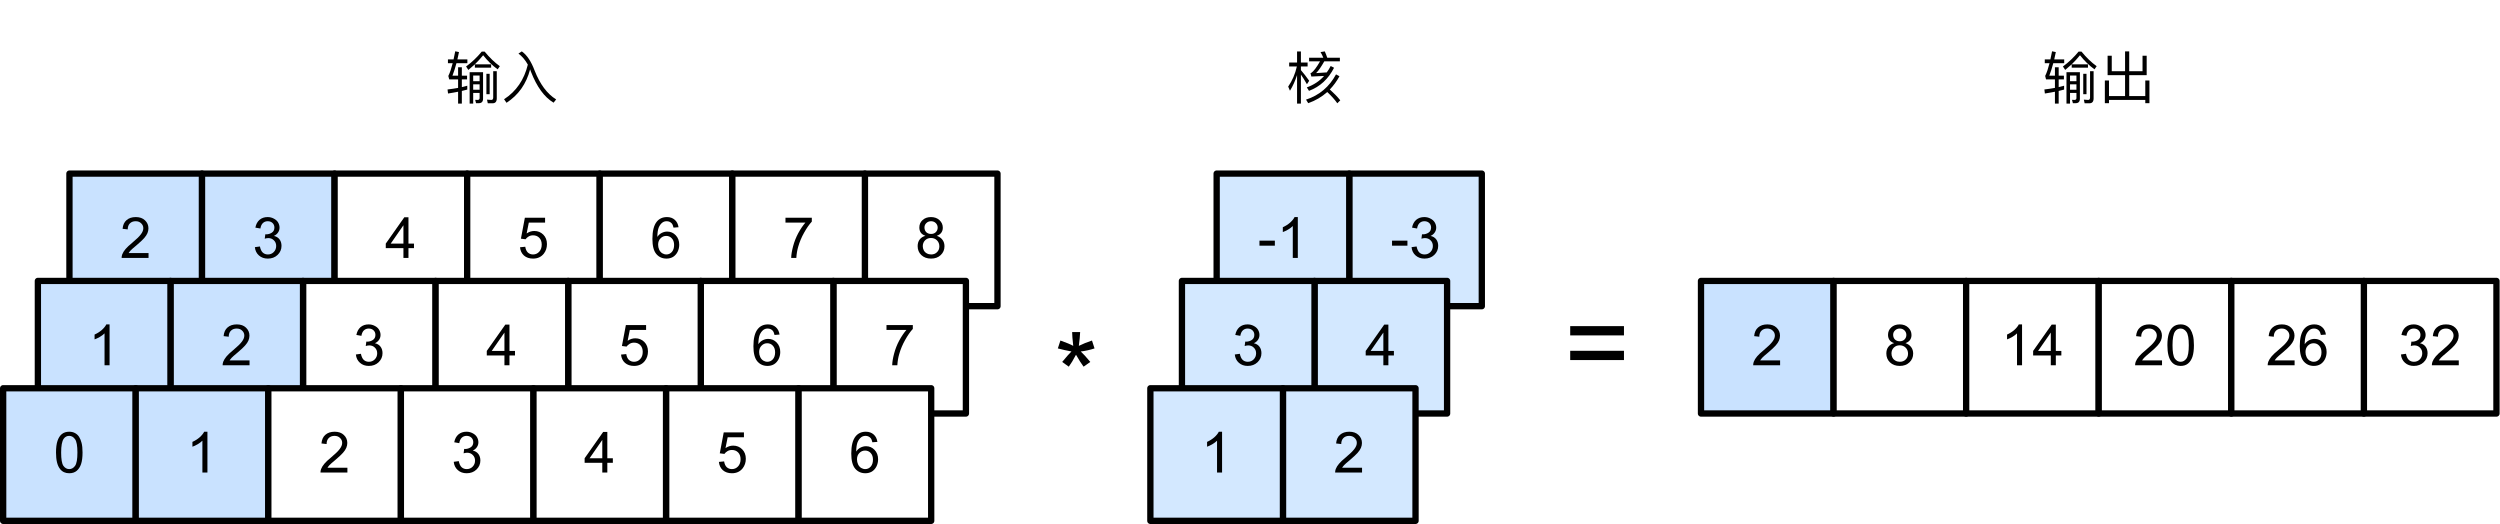
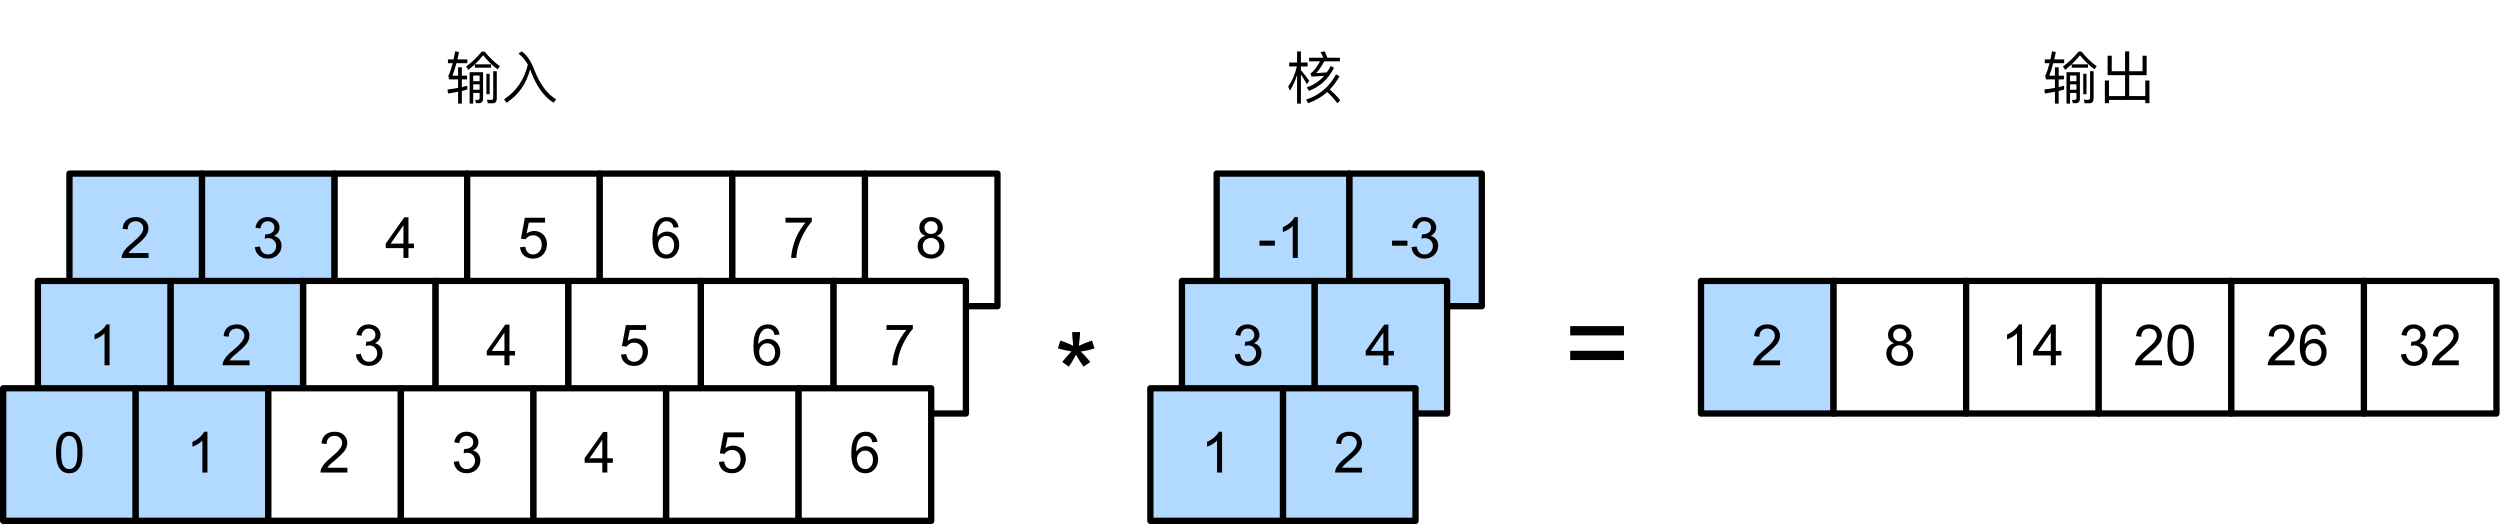
<svg xmlns="http://www.w3.org/2000/svg" xmlns:xlink="http://www.w3.org/1999/xlink" width="396pt" height="83pt" viewBox="0 0 396 83" version="1.1">
  <defs>
    <g>
      <symbol overflow="visible" id="glyph0-0">
        <path style="stroke:none;" d="M 1.125 0 L 1.125 -5.625 L 5.625 -5.625 L 5.625 0 Z M 1.266 -0.141 L 5.484 -0.141 L 5.484 -5.484 L 1.266 -5.484 Z M 1.266 -0.141 " />
      </symbol>
      <symbol overflow="visible" id="glyph0-1">
        <path style="stroke:none;" d="M 0.281 -1.938 L 0.281 -2.734 L 2.719 -2.734 L 2.719 -1.938 Z M 0.281 -1.938 " />
      </symbol>
      <symbol overflow="visible" id="glyph0-2">
        <path style="stroke:none;" d="M 0.375 -1.703 L 1.172 -1.812 C 1.266 -1.363 1.414 -1.039 1.625 -0.844 C 1.844 -0.645 2.113 -0.547 2.438 -0.547 C 2.801 -0.547 3.109 -0.672 3.359 -0.922 C 3.617 -1.18 3.75 -1.504 3.75 -1.891 C 3.75 -2.254 3.629 -2.551 3.391 -2.781 C 3.16 -3.02 2.863 -3.141 2.5 -3.141 C 2.344 -3.141 2.156 -3.109 1.938 -3.047 L 2.031 -3.75 C 2.082 -3.738 2.125 -3.734 2.156 -3.734 C 2.488 -3.734 2.789 -3.82 3.062 -4 C 3.332 -4.176 3.469 -4.445 3.469 -4.812 C 3.469 -5.102 3.367 -5.344 3.172 -5.531 C 2.973 -5.719 2.719 -5.812 2.406 -5.812 C 2.102 -5.812 1.848 -5.711 1.641 -5.516 C 1.441 -5.328 1.312 -5.039 1.25 -4.656 L 0.453 -4.797 C 0.555 -5.328 0.773 -5.738 1.109 -6.031 C 1.453 -6.32 1.879 -6.469 2.391 -6.469 C 2.742 -6.469 3.066 -6.391 3.359 -6.234 C 3.66 -6.086 3.891 -5.883 4.047 -5.625 C 4.203 -5.363 4.281 -5.086 4.281 -4.797 C 4.281 -4.516 4.203 -4.258 4.047 -4.031 C 3.898 -3.801 3.68 -3.617 3.391 -3.484 C 3.773 -3.398 4.07 -3.219 4.281 -2.938 C 4.488 -2.664 4.594 -2.32 4.594 -1.906 C 4.594 -1.344 4.383 -0.863 3.969 -0.469 C 3.562 -0.082 3.047 0.109 2.422 0.109 C 1.859 0.109 1.391 -0.055 1.016 -0.391 C 0.641 -0.723 0.426 -1.16 0.375 -1.703 Z M 0.375 -1.703 " />
      </symbol>
      <symbol overflow="visible" id="glyph0-3">
        <path style="stroke:none;" d="M 3.359 0 L 2.562 0 L 2.562 -5.047 C 2.375 -4.859 2.125 -4.672 1.812 -4.484 C 1.5 -4.305 1.223 -4.176 0.984 -4.094 L 0.984 -4.859 C 1.422 -5.055 1.805 -5.301 2.141 -5.594 C 2.473 -5.895 2.707 -6.188 2.844 -6.469 L 3.359 -6.469 Z M 3.359 0 " />
      </symbol>
      <symbol overflow="visible" id="glyph0-4">
        <path style="stroke:none;" d="M 4.531 -0.766 L 4.531 0 L 0.266 0 C 0.266 -0.188 0.297 -0.367 0.359 -0.547 C 0.473 -0.836 0.648 -1.125 0.891 -1.406 C 1.129 -1.688 1.473 -2.008 1.922 -2.375 C 2.617 -2.957 3.086 -3.414 3.328 -3.75 C 3.578 -4.082 3.703 -4.398 3.703 -4.703 C 3.703 -5.016 3.586 -5.273 3.359 -5.484 C 3.141 -5.703 2.852 -5.812 2.5 -5.812 C 2.113 -5.812 1.805 -5.695 1.578 -5.469 C 1.348 -5.238 1.234 -4.922 1.234 -4.516 L 0.422 -4.609 C 0.473 -5.211 0.68 -5.672 1.047 -5.984 C 1.41 -6.305 1.898 -6.469 2.516 -6.469 C 3.129 -6.469 3.613 -6.297 3.969 -5.953 C 4.332 -5.609 4.516 -5.188 4.516 -4.688 C 4.516 -4.426 4.461 -4.172 4.359 -3.922 C 4.254 -3.672 4.078 -3.406 3.828 -3.125 C 3.586 -2.852 3.188 -2.477 2.625 -2 C 2.145 -1.602 1.836 -1.332 1.703 -1.188 C 1.566 -1.039 1.457 -0.898 1.375 -0.766 Z M 4.531 -0.766 " />
      </symbol>
      <symbol overflow="visible" id="glyph0-5">
        <path style="stroke:none;" d="M 2.906 0 L 2.906 -1.547 L 0.109 -1.547 L 0.109 -2.266 L 3.047 -6.438 L 3.703 -6.438 L 3.703 -2.266 L 4.578 -2.266 L 4.578 -1.547 L 3.703 -1.547 L 3.703 0 Z M 2.906 -2.266 L 2.906 -5.172 L 0.891 -2.266 Z M 2.906 -2.266 " />
      </symbol>
      <symbol overflow="visible" id="glyph0-6">
        <path style="stroke:none;" d="M 0.375 -1.688 L 1.203 -1.766 C 1.266 -1.359 1.406 -1.051 1.625 -0.844 C 1.852 -0.645 2.125 -0.547 2.438 -0.547 C 2.82 -0.547 3.145 -0.688 3.406 -0.969 C 3.676 -1.258 3.812 -1.641 3.812 -2.109 C 3.812 -2.566 3.68 -2.926 3.422 -3.188 C 3.172 -3.445 2.844 -3.578 2.438 -3.578 C 2.176 -3.578 1.941 -3.516 1.734 -3.391 C 1.535 -3.273 1.375 -3.129 1.25 -2.953 L 0.516 -3.047 L 1.141 -6.359 L 4.344 -6.359 L 4.344 -5.594 L 1.766 -5.594 L 1.422 -3.875 C 1.805 -4.133 2.211 -4.266 2.641 -4.266 C 3.203 -4.266 3.676 -4.07 4.062 -3.688 C 4.445 -3.301 4.641 -2.801 4.641 -2.188 C 4.641 -1.602 4.473 -1.098 4.141 -0.672 C 3.723 -0.148 3.156 0.109 2.438 0.109 C 1.852 0.109 1.375 -0.051 1 -0.375 C 0.633 -0.707 0.426 -1.145 0.375 -1.688 Z M 0.375 -1.688 " />
      </symbol>
      <symbol overflow="visible" id="glyph0-7">
        <path style="stroke:none;" d="M 1.594 -3.5 C 1.258 -3.613 1.016 -3.781 0.859 -4 C 0.703 -4.227 0.625 -4.5 0.625 -4.812 C 0.625 -5.281 0.789 -5.672 1.125 -5.984 C 1.469 -6.305 1.914 -6.469 2.469 -6.469 C 3.031 -6.469 3.484 -6.301 3.828 -5.969 C 4.172 -5.645 4.344 -5.25 4.344 -4.781 C 4.344 -4.488 4.266 -4.227 4.109 -4 C 3.953 -3.781 3.711 -3.613 3.391 -3.5 C 3.785 -3.363 4.086 -3.148 4.297 -2.859 C 4.504 -2.578 4.609 -2.238 4.609 -1.844 C 4.609 -1.289 4.41 -0.828 4.016 -0.453 C 3.629 -0.078 3.117 0.109 2.484 0.109 C 1.848 0.109 1.332 -0.078 0.938 -0.453 C 0.551 -0.828 0.359 -1.297 0.359 -1.859 C 0.359 -2.273 0.461 -2.625 0.672 -2.906 C 0.891 -3.195 1.195 -3.395 1.594 -3.5 Z M 1.438 -4.828 C 1.438 -4.523 1.531 -4.273 1.719 -4.078 C 1.914 -3.891 2.172 -3.797 2.484 -3.797 C 2.797 -3.797 3.047 -3.891 3.234 -4.078 C 3.43 -4.273 3.531 -4.516 3.531 -4.797 C 3.531 -5.078 3.43 -5.316 3.234 -5.516 C 3.035 -5.711 2.785 -5.812 2.484 -5.812 C 2.18 -5.812 1.93 -5.711 1.734 -5.516 C 1.535 -5.328 1.438 -5.098 1.438 -4.828 Z M 1.172 -1.859 C 1.172 -1.629 1.223 -1.41 1.328 -1.203 C 1.441 -0.992 1.602 -0.832 1.812 -0.719 C 2.02 -0.602 2.25 -0.547 2.5 -0.547 C 2.875 -0.547 3.18 -0.664 3.422 -0.906 C 3.672 -1.145 3.797 -1.453 3.797 -1.828 C 3.797 -2.211 3.672 -2.531 3.422 -2.781 C 3.172 -3.031 2.852 -3.156 2.469 -3.156 C 2.094 -3.156 1.781 -3.031 1.531 -2.781 C 1.289 -2.531 1.172 -2.223 1.172 -1.859 Z M 1.172 -1.859 " />
      </symbol>
      <symbol overflow="visible" id="glyph0-8">
        <path style="stroke:none;" d="M 4.484 -4.859 L 3.688 -4.797 C 3.625 -5.109 3.523 -5.336 3.391 -5.484 C 3.18 -5.703 2.922 -5.812 2.609 -5.812 C 2.348 -5.812 2.125 -5.742 1.938 -5.609 C 1.688 -5.422 1.488 -5.156 1.344 -4.812 C 1.207 -4.469 1.133 -3.973 1.125 -3.328 C 1.312 -3.609 1.539 -3.816 1.812 -3.953 C 2.094 -4.098 2.383 -4.172 2.688 -4.172 C 3.219 -4.172 3.664 -3.977 4.031 -3.594 C 4.406 -3.207 4.594 -2.707 4.594 -2.094 C 4.594 -1.688 4.504 -1.305 4.328 -0.953 C 4.148 -0.609 3.91 -0.344 3.609 -0.156 C 3.305 0.02 2.961 0.109 2.578 0.109 C 1.922 0.109 1.383 -0.129 0.969 -0.609 C 0.551 -1.098 0.344 -1.898 0.344 -3.016 C 0.344 -4.254 0.57 -5.16 1.031 -5.734 C 1.426 -6.223 1.969 -6.469 2.656 -6.469 C 3.156 -6.469 3.566 -6.32 3.891 -6.031 C 4.211 -5.75 4.41 -5.359 4.484 -4.859 Z M 1.25 -2.094 C 1.25 -1.812 1.305 -1.547 1.422 -1.297 C 1.535 -1.055 1.695 -0.867 1.906 -0.734 C 2.113 -0.609 2.332 -0.547 2.562 -0.547 C 2.895 -0.547 3.18 -0.676 3.422 -0.938 C 3.66 -1.207 3.781 -1.578 3.781 -2.047 C 3.781 -2.492 3.66 -2.844 3.422 -3.094 C 3.191 -3.352 2.895 -3.484 2.531 -3.484 C 2.176 -3.484 1.875 -3.352 1.625 -3.094 C 1.375 -2.844 1.25 -2.508 1.25 -2.094 Z M 1.25 -2.094 " />
      </symbol>
      <symbol overflow="visible" id="glyph0-9">
        <path style="stroke:none;" d="M 0.422 -5.594 L 0.422 -6.359 L 4.594 -6.359 L 4.594 -5.75 C 4.188 -5.312 3.781 -4.727 3.375 -4 C 2.969 -3.281 2.656 -2.535 2.438 -1.766 C 2.281 -1.234 2.18 -0.645 2.141 0 L 1.328 0 C 1.336 -0.508 1.438 -1.117 1.625 -1.828 C 1.812 -2.547 2.082 -3.238 2.438 -3.906 C 2.801 -4.57 3.18 -5.133 3.578 -5.594 Z M 0.422 -5.594 " />
      </symbol>
      <symbol overflow="visible" id="glyph0-10">
        <path style="stroke:none;" d="M 0.375 -3.172 C 0.375 -3.93 0.453 -4.547 0.609 -5.016 C 0.766 -5.484 0.992 -5.844 1.297 -6.094 C 1.609 -6.344 2 -6.469 2.469 -6.469 C 2.82 -6.469 3.129 -6.395 3.391 -6.25 C 3.648 -6.113 3.863 -5.914 4.031 -5.656 C 4.195 -5.395 4.328 -5.078 4.422 -4.703 C 4.523 -4.328 4.578 -3.816 4.578 -3.172 C 4.578 -2.422 4.5 -1.812 4.344 -1.344 C 4.188 -0.883 3.953 -0.523 3.641 -0.266 C 3.336 -0.016 2.945 0.109 2.469 0.109 C 1.852 0.109 1.367 -0.113 1.016 -0.562 C 0.586 -1.094 0.375 -1.961 0.375 -3.172 Z M 1.188 -3.172 C 1.188 -2.117 1.305 -1.414 1.547 -1.062 C 1.797 -0.719 2.102 -0.547 2.469 -0.547 C 2.832 -0.547 3.141 -0.719 3.391 -1.062 C 3.641 -1.414 3.766 -2.117 3.766 -3.172 C 3.766 -4.234 3.641 -4.938 3.391 -5.281 C 3.141 -5.633 2.832 -5.812 2.469 -5.812 C 2.102 -5.812 1.812 -5.66 1.594 -5.359 C 1.32 -4.961 1.188 -4.234 1.188 -3.172 Z M 1.188 -3.172 " />
      </symbol>
      <symbol overflow="visible" id="glyph1-0">
        <path style="stroke:none;" d="M 2.25 0 L 2.25 -11.25 L 11.25 -11.25 L 11.25 0 Z M 2.531 -0.281 L 10.969 -0.281 L 10.969 -10.969 L 2.531 -10.969 Z M 2.531 -0.281 " />
      </symbol>
      <symbol overflow="visible" id="glyph1-1">
        <path style="stroke:none;" d="M 0.562 -10.516 L 0.969 -11.766 C 1.895 -11.441 2.57 -11.16 3 -10.922 C 2.883 -11.973 2.828 -12.703 2.828 -13.109 L 4.094 -13.109 C 4.07 -12.523 4.004 -11.797 3.891 -10.922 C 4.492 -11.223 5.188 -11.504 5.969 -11.766 L 6.375 -10.516 C 5.625 -10.273 4.895 -10.113 4.188 -10.031 C 4.539 -9.719 5.047 -9.164 5.703 -8.375 L 4.641 -7.625 C 4.297 -8.082 3.895 -8.711 3.438 -9.516 C 3 -8.68 2.617 -8.051 2.297 -7.625 L 1.25 -8.375 C 1.938 -9.207 2.426 -9.758 2.719 -10.031 C 1.957 -10.176 1.238 -10.336 0.562 -10.516 Z M 0.562 -10.516 " />
      </symbol>
      <symbol overflow="visible" id="glyph1-2">
        <path style="stroke:none;" d="M 9.516 -7.578 L 1 -7.578 L 1 -9.047 L 9.516 -9.047 Z M 9.516 -3.672 L 1 -3.672 L 1 -5.141 L 9.516 -5.141 Z M 9.516 -3.672 " />
      </symbol>
      <symbol overflow="visible" id="glyph2-0">
        <path style="stroke:none;" d="" />
      </symbol>
      <symbol overflow="visible" id="glyph2-1">
        <path style="stroke:none;" d="M 2.062 -4.844 L 2.062 -3.516 L 1.172 -3.516 C 1.391 -4.094 1.609 -4.75 1.797 -5.484 L 3.531 -5.484 L 3.531 -6.094 L 1.953 -6.094 C 2.031 -6.453 2.109 -6.844 2.203 -7.25 L 1.609 -7.375 C 1.516 -6.938 1.438 -6.5 1.344 -6.094 L 0.453 -6.094 L 0.453 -5.484 L 1.203 -5.484 C 1 -4.688 0.781 -4 0.516 -3.469 L 0.656 -2.922 L 2.062 -2.922 L 2.062 -1.578 C 1.531 -1.484 0.984 -1.391 0.391 -1.328 L 0.469 -0.688 C 1.016 -0.781 1.547 -0.859 2.062 -0.969 L 2.062 0.906 L 2.656 0.906 L 2.656 -1.094 L 3.516 -1.312 L 3.516 -1.922 C 3.25 -1.859 2.969 -1.781 2.656 -1.703 L 2.656 -2.922 L 3.484 -2.922 L 3.484 -3.516 L 2.656 -3.516 L 2.656 -4.844 Z M 4.719 -5.312 L 4.719 -4.781 L 7.297 -4.781 L 7.297 -5.312 L 4.719 -5.312 C 5.172 -5.75 5.609 -6.234 6.031 -6.75 C 6.719 -5.875 7.484 -5.125 8.328 -4.516 L 8.672 -5.016 C 7.859 -5.594 7.062 -6.359 6.266 -7.328 L 5.812 -7.328 C 5.078 -6.438 4.25 -5.641 3.328 -4.969 L 3.688 -4.422 C 4.031 -4.703 4.375 -5 4.719 -5.312 Z M 5.344 0.844 C 5.781 0.844 6.016 0.609 6.016 0.141 L 6.016 -4.062 L 3.891 -4.062 L 3.891 0.906 L 4.453 0.906 L 4.453 -0.781 L 5.469 -0.781 L 5.469 0.031 C 5.469 0.219 5.359 0.328 5.172 0.328 L 4.766 0.312 L 4.906 0.844 Z M 4.453 -1.281 L 4.453 -2.141 L 5.469 -2.141 L 5.469 -1.281 Z M 4.453 -2.641 L 4.453 -3.531 L 5.469 -3.531 L 5.469 -2.641 Z M 6.547 -3.812 L 6.547 -0.578 L 7.062 -0.578 L 7.062 -3.812 Z M 7.531 0.859 C 7.969 0.859 8.188 0.594 8.188 0.078 L 8.188 -4.219 L 7.625 -4.219 L 7.625 -0.062 C 7.625 0.188 7.531 0.328 7.328 0.328 C 7.109 0.328 6.875 0.312 6.641 0.281 L 6.766 0.859 Z M 7.531 0.859 " />
      </symbol>
      <symbol overflow="visible" id="glyph2-2">
        <path style="stroke:none;" d="M 4.109 -5.266 C 3.531 -2.875 2.281 -1.031 0.344 0.219 L 0.734 0.781 C 2.625 -0.453 3.875 -2.219 4.469 -4.516 C 4.516 -4.406 4.547 -4.281 4.609 -4.125 C 5.531 -1.75 6.719 -0.109 8.188 0.766 L 8.594 0.25 C 7.156 -0.641 6.031 -2.172 5.188 -4.312 C 4.641 -5.781 3.953 -6.797 3.156 -7.359 L 2.625 -7.016 C 3.188 -6.594 3.688 -6.016 4.109 -5.266 Z M 4.109 -5.266 " />
      </symbol>
      <symbol overflow="visible" id="glyph2-3">
        <path style="stroke:none;" d="M 6.938 -4.219 L 4.828 -4.219 L 4.828 -7.359 L 4.172 -7.359 L 4.172 -4.219 L 2.062 -4.219 L 2.062 -6.672 L 1.406 -6.672 L 1.406 -3.594 L 4.172 -3.594 L 4.172 -0.281 L 1.625 -0.281 L 1.625 -2.75 L 0.969 -2.75 L 0.969 0.844 L 1.625 0.844 L 1.625 0.328 L 7.375 0.328 L 7.375 0.844 L 8.031 0.844 L 8.031 -2.75 L 7.375 -2.75 L 7.375 -0.281 L 4.828 -0.281 L 4.828 -3.594 L 7.594 -3.594 L 7.594 -6.672 L 6.938 -6.672 Z M 6.938 -4.219 " />
      </symbol>
      <symbol overflow="visible" id="glyph2-4">
        <path style="stroke:none;" d="M 2.344 -3.688 C 2.625 -3.297 2.938 -2.781 3.297 -2.156 L 3.656 -2.703 C 3.219 -3.328 2.781 -3.891 2.344 -4.391 L 2.344 -4.969 L 3.406 -4.969 L 3.406 -5.594 L 2.344 -5.594 L 2.344 -7.344 L 1.734 -7.344 L 1.734 -5.594 L 0.484 -5.594 L 0.484 -4.969 L 1.703 -4.969 C 1.438 -3.781 0.969 -2.719 0.328 -1.781 L 0.609 -1.125 C 1.062 -1.859 1.438 -2.688 1.734 -3.609 L 1.734 0.906 L 2.344 0.906 Z M 3.641 -6.359 L 3.641 -5.781 L 5.375 -5.781 C 4.812 -4.797 4.344 -4.188 3.984 -3.953 C 3.953 -3.938 3.922 -3.922 3.859 -3.906 L 4 -3.375 C 4.703 -3.406 5.375 -3.438 6.016 -3.469 C 5.281 -2.641 4.359 -2.047 3.281 -1.656 L 3.625 -1.109 C 5.375 -1.766 6.688 -2.984 7.594 -4.766 L 7.062 -5.047 C 6.891 -4.688 6.672 -4.359 6.438 -4.031 C 5.891 -3.984 5.312 -3.953 4.75 -3.922 C 5.125 -4.281 5.547 -4.906 6.047 -5.781 L 8.516 -5.781 L 8.516 -6.359 L 6.516 -6.359 C 6.391 -6.734 6.25 -7.078 6.125 -7.359 L 5.453 -7.25 C 5.609 -6.984 5.766 -6.688 5.891 -6.359 Z M 6.516 -0.922 C 7.188 -0.297 7.719 0.297 8.109 0.859 L 8.578 0.391 C 8.125 -0.188 7.562 -0.75 6.922 -1.328 C 7.5 -1.922 8.016 -2.625 8.453 -3.422 L 7.906 -3.719 C 6.844 -1.75 5.266 -0.406 3.156 0.281 L 3.5 0.844 C 4.656 0.438 5.656 -0.156 6.516 -0.922 Z M 6.516 -0.922 " />
      </symbol>
    </g>
  </defs>
  <g id="surface1">
    <rect x="0" y="0" width="396" height="83" style="fill:rgb(100%,100%,100%);fill-opacity:1;stroke:none;" />
    <rect x="0" y="0" width="396" height="83" style="fill:rgb(100%,100%,100%);fill-opacity:1;stroke:none;" />
-     <path style="fill-rule:nonzero;fill:rgb(82.55%,91.037%,100%);fill-opacity:1;stroke-width:1;stroke-linecap:round;stroke-linejoin:round;stroke:rgb(0%,0%,0%);stroke-opacity:1;stroke-miterlimit:10;" d="M 216.719 -24.5 L 237.719 -24.5 L 237.719 -3.5 L 216.719 -3.5 Z M 216.719 -24.5 " transform="matrix(1,0,0,1,-3,52)" />
+     <path style="fill-rule:nonzero;fill:rgb(69.803%,85.097%,100%);fill-opacity:1;stroke-width:1;stroke-linecap:round;stroke-linejoin:round;stroke:rgb(0%,0%,0%);stroke-opacity:1;stroke-miterlimit:10;" d="M 216.719 -24.5 L 237.719 -24.5 L 237.719 -3.5 L 216.719 -3.5 Z M 216.719 -24.5 " transform="matrix(1,0,0,1,-3,52)" />
    <g style="fill:rgb(0%,0%,0%);fill-opacity:1;">
      <use xlink:href="#glyph0-1" x="220.218" y="40.853" />
      <use xlink:href="#glyph0-2" x="223.215" y="40.853" />
    </g>
-     <path style="fill-rule:nonzero;fill:rgb(82.55%,91.037%,100%);fill-opacity:1;stroke-width:1;stroke-linecap:round;stroke-linejoin:round;stroke:rgb(0%,0%,0%);stroke-opacity:1;stroke-miterlimit:10;" d="M 195.719 -24.5 L 216.719 -24.5 L 216.719 -3.5 L 195.719 -3.5 Z M 195.719 -24.5 " transform="matrix(1,0,0,1,-3,52)" />
+     <path style="fill-rule:nonzero;fill:rgb(69.803%,85.097%,100%);fill-opacity:1;stroke-width:1;stroke-linecap:round;stroke-linejoin:round;stroke:rgb(0%,0%,0%);stroke-opacity:1;stroke-miterlimit:10;" d="M 195.719 -24.5 L 216.719 -24.5 L 216.719 -3.5 L 195.719 -3.5 Z M 195.719 -24.5 " transform="matrix(1,0,0,1,-3,52)" />
    <g style="fill:rgb(0%,0%,0%);fill-opacity:1;">
      <use xlink:href="#glyph0-1" x="199.218" y="40.853" />
      <use xlink:href="#glyph0-3" x="202.215" y="40.853" />
    </g>
-     <path style="fill-rule:nonzero;fill:rgb(78.822%,88.626%,100%);fill-opacity:1;stroke-width:1;stroke-linecap:round;stroke-linejoin:round;stroke:rgb(0%,0%,0%);stroke-opacity:1;stroke-miterlimit:10;" d="M 14 -24.5 L 35 -24.5 L 35 -3.5 L 14 -3.5 Z M 14 -24.5 " transform="matrix(1,0,0,1,-3,52)" />
+     <path style="fill-rule:nonzero;fill:rgb(69.803%,85.097%,100%);fill-opacity:1;stroke-width:1;stroke-linecap:round;stroke-linejoin:round;stroke:rgb(0%,0%,0%);stroke-opacity:1;stroke-miterlimit:10;" d="M 14 -24.5 L 35 -24.5 L 35 -3.5 L 14 -3.5 Z M 14 -24.5 " transform="matrix(1,0,0,1,-3,52)" />
    <g style="fill:rgb(0%,0%,0%);fill-opacity:1;">
      <use xlink:href="#glyph0-4" x="18.997" y="40.853" />
    </g>
-     <path style="fill-rule:nonzero;fill:rgb(78.822%,88.626%,100%);fill-opacity:1;stroke-width:1;stroke-linecap:round;stroke-linejoin:round;stroke:rgb(0%,0%,0%);stroke-opacity:1;stroke-miterlimit:10;" d="M 35 -24.5 L 56 -24.5 L 56 -3.5 L 35 -3.5 Z M 35 -24.5 " transform="matrix(1,0,0,1,-3,52)" />
+     <path style="fill-rule:nonzero;fill:rgb(69.803%,85.097%,100%);fill-opacity:1;stroke-width:1;stroke-linecap:round;stroke-linejoin:round;stroke:rgb(0%,0%,0%);stroke-opacity:1;stroke-miterlimit:10;" d="M 35 -24.5 L 56 -24.5 L 56 -3.5 L 35 -3.5 Z M 35 -24.5 " transform="matrix(1,0,0,1,-3,52)" />
    <g style="fill:rgb(0%,0%,0%);fill-opacity:1;">
      <use xlink:href="#glyph0-2" x="39.997" y="40.853" />
    </g>
    <path style="fill-rule:nonzero;fill:rgb(100%,100%,100%);fill-opacity:1;stroke-width:1;stroke-linecap:round;stroke-linejoin:round;stroke:rgb(0%,0%,0%);stroke-opacity:1;stroke-miterlimit:10;" d="M 56 -24.5 L 77 -24.5 L 77 -3.5 L 56 -3.5 Z M 56 -24.5 " transform="matrix(1,0,0,1,-3,52)" />
    <g style="fill:rgb(0%,0%,0%);fill-opacity:1;">
      <use xlink:href="#glyph0-5" x="60.997" y="40.853" />
    </g>
    <path style="fill-rule:nonzero;fill:rgb(100%,100%,100%);fill-opacity:1;stroke-width:1;stroke-linecap:round;stroke-linejoin:round;stroke:rgb(0%,0%,0%);stroke-opacity:1;stroke-miterlimit:10;" d="M 77 -24.5 L 98 -24.5 L 98 -3.5 L 77 -3.5 Z M 77 -24.5 " transform="matrix(1,0,0,1,-3,52)" />
    <g style="fill:rgb(0%,0%,0%);fill-opacity:1;">
      <use xlink:href="#glyph0-6" x="81.997" y="40.853" />
    </g>
    <path style="fill-rule:nonzero;fill:rgb(100%,100%,100%);fill-opacity:1;stroke-width:1;stroke-linecap:round;stroke-linejoin:round;stroke:rgb(0%,0%,0%);stroke-opacity:1;stroke-miterlimit:10;" d="M 140 -24.5 L 161 -24.5 L 161 -3.5 L 140 -3.5 Z M 140 -24.5 " transform="matrix(1,0,0,1,-3,52)" />
    <g style="fill:rgb(0%,0%,0%);fill-opacity:1;">
      <use xlink:href="#glyph0-7" x="144.997" y="40.853" />
    </g>
    <path style="fill-rule:nonzero;fill:rgb(100%,100%,100%);fill-opacity:1;stroke-width:1;stroke-linecap:round;stroke-linejoin:round;stroke:rgb(0%,0%,0%);stroke-opacity:1;stroke-miterlimit:10;" d="M 98 -24.5 L 119 -24.5 L 119 -3.5 L 98 -3.5 Z M 98 -24.5 " transform="matrix(1,0,0,1,-3,52)" />
    <g style="fill:rgb(0%,0%,0%);fill-opacity:1;">
      <use xlink:href="#glyph0-8" x="102.997" y="40.853" />
    </g>
    <path style="fill-rule:nonzero;fill:rgb(100%,100%,100%);fill-opacity:1;stroke-width:1;stroke-linecap:round;stroke-linejoin:round;stroke:rgb(0%,0%,0%);stroke-opacity:1;stroke-miterlimit:10;" d="M 119 -24.5 L 140 -24.5 L 140 -3.5 L 119 -3.5 Z M 119 -24.5 " transform="matrix(1,0,0,1,-3,52)" />
    <g style="fill:rgb(0%,0%,0%);fill-opacity:1;">
      <use xlink:href="#glyph0-9" x="123.997" y="40.853" />
    </g>
    <g style="fill:rgb(0%,0%,0%);fill-opacity:1;">
      <use xlink:href="#glyph1-1" x="167" y="65.706" />
    </g>
    <g style="fill:rgb(0%,0%,0%);fill-opacity:1;">
      <use xlink:href="#glyph1-2" x="247.72" y="60.706" />
    </g>
    <path style="fill-rule:nonzero;fill:rgb(100%,100%,100%);fill-opacity:1;stroke-width:1;stroke-linecap:round;stroke-linejoin:round;stroke:rgb(0%,0%,0%);stroke-opacity:1;stroke-miterlimit:10;" d="M 135 -7.5 L 156 -7.5 L 156 13.5 L 135 13.5 Z M 135 -7.5 " transform="matrix(1,0,0,1,-3,52)" />
    <g style="fill:rgb(0%,0%,0%);fill-opacity:1;">
      <use xlink:href="#glyph0-9" x="139.997" y="57.853" />
    </g>
    <path style="fill-rule:nonzero;fill:rgb(100%,100%,100%);fill-opacity:1;stroke-width:1;stroke-linecap:round;stroke-linejoin:round;stroke:rgb(0%,0%,0%);stroke-opacity:1;stroke-miterlimit:10;" d="M 51 -7.5 L 72 -7.5 L 72 13.5 L 51 13.5 Z M 51 -7.5 " transform="matrix(1,0,0,1,-3,52)" />
    <g style="fill:rgb(0%,0%,0%);fill-opacity:1;">
      <use xlink:href="#glyph0-2" x="55.997" y="57.853" />
    </g>
    <path style="fill-rule:nonzero;fill:rgb(100%,100%,100%);fill-opacity:1;stroke-width:1;stroke-linecap:round;stroke-linejoin:round;stroke:rgb(0%,0%,0%);stroke-opacity:1;stroke-miterlimit:10;" d="M 114 -7.5 L 135 -7.5 L 135 13.5 L 114 13.5 Z M 114 -7.5 " transform="matrix(1,0,0,1,-3,52)" />
    <g style="fill:rgb(0%,0%,0%);fill-opacity:1;">
      <use xlink:href="#glyph0-8" x="118.997" y="57.853" />
    </g>
-     <path style="fill-rule:nonzero;fill:rgb(78.822%,88.626%,100%);fill-opacity:1;stroke-width:1;stroke-linecap:round;stroke-linejoin:round;stroke:rgb(0%,0%,0%);stroke-opacity:1;stroke-miterlimit:10;" d="M 30 -7.5 L 51 -7.5 L 51 13.5 L 30 13.5 Z M 30 -7.5 " transform="matrix(1,0,0,1,-3,52)" />
+     <path style="fill-rule:nonzero;fill:rgb(69.803%,85.097%,100%);fill-opacity:1;stroke-width:1;stroke-linecap:round;stroke-linejoin:round;stroke:rgb(0%,0%,0%);stroke-opacity:1;stroke-miterlimit:10;" d="M 30 -7.5 L 51 -7.5 L 51 13.5 L 30 13.5 Z M 30 -7.5 " transform="matrix(1,0,0,1,-3,52)" />
    <g style="fill:rgb(0%,0%,0%);fill-opacity:1;">
      <use xlink:href="#glyph0-4" x="34.997" y="57.853" />
    </g>
    <path style="fill-rule:nonzero;fill:rgb(100%,100%,100%);fill-opacity:1;stroke-width:1;stroke-linecap:round;stroke-linejoin:round;stroke:rgb(0%,0%,0%);stroke-opacity:1;stroke-miterlimit:10;" d="M 93 -7.5 L 114 -7.5 L 114 13.5 L 93 13.5 Z M 93 -7.5 " transform="matrix(1,0,0,1,-3,52)" />
    <g style="fill:rgb(0%,0%,0%);fill-opacity:1;">
      <use xlink:href="#glyph0-6" x="97.997" y="57.853" />
    </g>
-     <path style="fill-rule:nonzero;fill:rgb(78.822%,88.626%,100%);fill-opacity:1;stroke-width:1;stroke-linecap:round;stroke-linejoin:round;stroke:rgb(0%,0%,0%);stroke-opacity:1;stroke-miterlimit:10;" d="M 9 -7.5 L 30 -7.5 L 30 13.5 L 9 13.5 Z M 9 -7.5 " transform="matrix(1,0,0,1,-3,52)" />
+     <path style="fill-rule:nonzero;fill:rgb(69.803%,85.097%,100%);fill-opacity:1;stroke-width:1;stroke-linecap:round;stroke-linejoin:round;stroke:rgb(0%,0%,0%);stroke-opacity:1;stroke-miterlimit:10;" d="M 9 -7.5 L 30 -7.5 L 30 13.5 L 9 13.5 Z M 9 -7.5 " transform="matrix(1,0,0,1,-3,52)" />
    <g style="fill:rgb(0%,0%,0%);fill-opacity:1;">
      <use xlink:href="#glyph0-3" x="13.997" y="57.853" />
    </g>
    <path style="fill-rule:nonzero;fill:rgb(100%,100%,100%);fill-opacity:1;stroke-width:1;stroke-linecap:round;stroke-linejoin:round;stroke:rgb(0%,0%,0%);stroke-opacity:1;stroke-miterlimit:10;" d="M 72 -7.5 L 93 -7.5 L 93 13.5 L 72 13.5 Z M 72 -7.5 " transform="matrix(1,0,0,1,-3,52)" />
    <g style="fill:rgb(0%,0%,0%);fill-opacity:1;">
      <use xlink:href="#glyph0-5" x="76.997" y="57.853" />
    </g>
-     <path style="fill-rule:nonzero;fill:rgb(82.55%,91.037%,100%);fill-opacity:1;stroke-width:1;stroke-linecap:round;stroke-linejoin:round;stroke:rgb(0%,0%,0%);stroke-opacity:1;stroke-miterlimit:10;" d="M 211.219 -7.5 L 232.219 -7.5 L 232.219 13.5 L 211.219 13.5 Z M 211.219 -7.5 " transform="matrix(1,0,0,1,-3,52)" />
+     <path style="fill-rule:nonzero;fill:rgb(69.803%,85.097%,100%);fill-opacity:1;stroke-width:1;stroke-linecap:round;stroke-linejoin:round;stroke:rgb(0%,0%,0%);stroke-opacity:1;stroke-miterlimit:10;" d="M 211.219 -7.5 L 232.219 -7.5 L 232.219 13.5 L 211.219 13.5 Z M 211.219 -7.5 " transform="matrix(1,0,0,1,-3,52)" />
    <g style="fill:rgb(0%,0%,0%);fill-opacity:1;">
      <use xlink:href="#glyph0-5" x="216.217" y="57.853" />
    </g>
-     <path style="fill-rule:nonzero;fill:rgb(82.55%,91.037%,100%);fill-opacity:1;stroke-width:1;stroke-linecap:round;stroke-linejoin:round;stroke:rgb(0%,0%,0%);stroke-opacity:1;stroke-miterlimit:10;" d="M 190.219 -7.5 L 211.219 -7.5 L 211.219 13.5 L 190.219 13.5 Z M 190.219 -7.5 " transform="matrix(1,0,0,1,-3,52)" />
+     <path style="fill-rule:nonzero;fill:rgb(69.803%,85.097%,100%);fill-opacity:1;stroke-width:1;stroke-linecap:round;stroke-linejoin:round;stroke:rgb(0%,0%,0%);stroke-opacity:1;stroke-miterlimit:10;" d="M 190.219 -7.5 L 211.219 -7.5 L 211.219 13.5 L 190.219 13.5 Z M 190.219 -7.5 " transform="matrix(1,0,0,1,-3,52)" />
    <g style="fill:rgb(0%,0%,0%);fill-opacity:1;">
      <use xlink:href="#glyph0-2" x="195.217" y="57.853" />
    </g>
    <path style="fill-rule:nonzero;fill:rgb(100%,100%,100%);fill-opacity:1;stroke-width:1;stroke-linecap:round;stroke-linejoin:round;stroke:rgb(0%,0%,0%);stroke-opacity:1;stroke-miterlimit:10;" d="M 377.438 -7.5 L 398.438 -7.5 L 398.438 13.5 L 377.438 13.5 Z M 377.438 -7.5 " transform="matrix(1,0,0,1,-3,52)" />
    <g style="fill:rgb(0%,0%,0%);fill-opacity:1;">
      <use xlink:href="#glyph0-2" x="379.934" y="57.853" />
      <use xlink:href="#glyph0-4" x="384.94" y="57.853" />
    </g>
-     <path style="fill-rule:nonzero;fill:rgb(78.822%,88.626%,100%);fill-opacity:1;stroke-width:1;stroke-linecap:round;stroke-linejoin:round;stroke:rgb(0%,0%,0%);stroke-opacity:1;stroke-miterlimit:10;" d="M 272.438 -7.5 L 293.438 -7.5 L 293.438 13.5 L 272.438 13.5 Z M 272.438 -7.5 " transform="matrix(1,0,0,1,-3,52)" />
+     <path style="fill-rule:nonzero;fill:rgb(69.803%,85.097%,100%);fill-opacity:1;stroke-width:1;stroke-linecap:round;stroke-linejoin:round;stroke:rgb(0%,0%,0%);stroke-opacity:1;stroke-miterlimit:10;" d="M 272.438 -7.5 L 293.438 -7.5 L 293.438 13.5 L 272.438 13.5 Z M 272.438 -7.5 " transform="matrix(1,0,0,1,-3,52)" />
    <g style="fill:rgb(0%,0%,0%);fill-opacity:1;">
      <use xlink:href="#glyph0-4" x="277.437" y="57.853" />
    </g>
    <path style="fill-rule:nonzero;fill:rgb(100%,100%,100%);fill-opacity:1;stroke-width:1;stroke-linecap:round;stroke-linejoin:round;stroke:rgb(0%,0%,0%);stroke-opacity:1;stroke-miterlimit:10;" d="M 293.438 -7.5 L 314.438 -7.5 L 314.438 13.5 L 293.438 13.5 Z M 293.438 -7.5 " transform="matrix(1,0,0,1,-3,52)" />
    <g style="fill:rgb(0%,0%,0%);fill-opacity:1;">
      <use xlink:href="#glyph0-7" x="298.437" y="57.853" />
    </g>
    <path style="fill-rule:nonzero;fill:rgb(100%,100%,100%);fill-opacity:1;stroke-width:1;stroke-linecap:round;stroke-linejoin:round;stroke:rgb(0%,0%,0%);stroke-opacity:1;stroke-miterlimit:10;" d="M 314.438 -7.5 L 335.438 -7.5 L 335.438 13.5 L 314.438 13.5 Z M 314.438 -7.5 " transform="matrix(1,0,0,1,-3,52)" />
    <g style="fill:rgb(0%,0%,0%);fill-opacity:1;">
      <use xlink:href="#glyph0-3" x="316.934" y="57.853" />
      <use xlink:href="#glyph0-5" x="321.94" y="57.853" />
    </g>
    <path style="fill-rule:nonzero;fill:rgb(100%,100%,100%);fill-opacity:1;stroke-width:1;stroke-linecap:round;stroke-linejoin:round;stroke:rgb(0%,0%,0%);stroke-opacity:1;stroke-miterlimit:10;" d="M 335.438 -7.5 L 356.438 -7.5 L 356.438 13.5 L 335.438 13.5 Z M 335.438 -7.5 " transform="matrix(1,0,0,1,-3,52)" />
    <g style="fill:rgb(0%,0%,0%);fill-opacity:1;">
      <use xlink:href="#glyph0-4" x="337.934" y="57.853" />
      <use xlink:href="#glyph0-10" x="342.94" y="57.853" />
    </g>
    <path style="fill-rule:nonzero;fill:rgb(100%,100%,100%);fill-opacity:1;stroke-width:1;stroke-linecap:round;stroke-linejoin:round;stroke:rgb(0%,0%,0%);stroke-opacity:1;stroke-miterlimit:10;" d="M 356.438 -7.5 L 377.438 -7.5 L 377.438 13.5 L 356.438 13.5 Z M 356.438 -7.5 " transform="matrix(1,0,0,1,-3,52)" />
    <g style="fill:rgb(0%,0%,0%);fill-opacity:1;">
      <use xlink:href="#glyph0-4" x="358.934" y="57.853" />
      <use xlink:href="#glyph0-8" x="363.94" y="57.853" />
    </g>
-     <path style="fill-rule:nonzero;fill:rgb(78.822%,88.626%,100%);fill-opacity:1;stroke-width:1;stroke-linecap:round;stroke-linejoin:round;stroke:rgb(0%,0%,0%);stroke-opacity:1;stroke-miterlimit:10;" d="M 3.5 9.5 L 24.5 9.5 L 24.5 30.5 L 3.5 30.5 Z M 3.5 9.5 " transform="matrix(1,0,0,1,-3,52)" />
+     <path style="fill-rule:nonzero;fill:rgb(69.803%,85.097%,100%);fill-opacity:1;stroke-width:1;stroke-linecap:round;stroke-linejoin:round;stroke:rgb(0%,0%,0%);stroke-opacity:1;stroke-miterlimit:10;" d="M 3.5 9.5 L 24.5 9.5 L 24.5 30.5 L 3.5 30.5 Z M 3.5 9.5 " transform="matrix(1,0,0,1,-3,52)" />
    <g style="fill:rgb(0%,0%,0%);fill-opacity:1;">
      <use xlink:href="#glyph0-10" x="8.497" y="74.853" />
    </g>
-     <path style="fill-rule:nonzero;fill:rgb(78.822%,88.626%,100%);fill-opacity:1;stroke-width:1;stroke-linecap:round;stroke-linejoin:round;stroke:rgb(0%,0%,0%);stroke-opacity:1;stroke-miterlimit:10;" d="M 24.5 9.5 L 45.5 9.5 L 45.5 30.5 L 24.5 30.5 Z M 24.5 9.5 " transform="matrix(1,0,0,1,-3,52)" />
+     <path style="fill-rule:nonzero;fill:rgb(69.803%,85.097%,100%);fill-opacity:1;stroke-width:1;stroke-linecap:round;stroke-linejoin:round;stroke:rgb(0%,0%,0%);stroke-opacity:1;stroke-miterlimit:10;" d="M 24.5 9.5 L 45.5 9.5 L 45.5 30.5 L 24.5 30.5 Z M 24.5 9.5 " transform="matrix(1,0,0,1,-3,52)" />
    <g style="fill:rgb(0%,0%,0%);fill-opacity:1;">
      <use xlink:href="#glyph0-3" x="29.497" y="74.853" />
    </g>
    <path style="fill-rule:nonzero;fill:rgb(100%,100%,100%);fill-opacity:1;stroke-width:1;stroke-linecap:round;stroke-linejoin:round;stroke:rgb(0%,0%,0%);stroke-opacity:1;stroke-miterlimit:10;" d="M 45.5 9.5 L 66.5 9.5 L 66.5 30.5 L 45.5 30.5 Z M 45.5 9.5 " transform="matrix(1,0,0,1,-3,52)" />
    <g style="fill:rgb(0%,0%,0%);fill-opacity:1;">
      <use xlink:href="#glyph0-4" x="50.497" y="74.853" />
    </g>
    <path style="fill-rule:nonzero;fill:rgb(100%,100%,100%);fill-opacity:1;stroke-width:1;stroke-linecap:round;stroke-linejoin:round;stroke:rgb(0%,0%,0%);stroke-opacity:1;stroke-miterlimit:10;" d="M 66.5 9.5 L 87.5 9.5 L 87.5 30.5 L 66.5 30.5 Z M 66.5 9.5 " transform="matrix(1,0,0,1,-3,52)" />
    <g style="fill:rgb(0%,0%,0%);fill-opacity:1;">
      <use xlink:href="#glyph0-2" x="71.497" y="74.853" />
    </g>
    <path style="fill-rule:nonzero;fill:rgb(100%,100%,100%);fill-opacity:1;stroke-width:1;stroke-linecap:round;stroke-linejoin:round;stroke:rgb(0%,0%,0%);stroke-opacity:1;stroke-miterlimit:10;" d="M 108.5 9.5 L 129.5 9.5 L 129.5 30.5 L 108.5 30.5 Z M 108.5 9.5 " transform="matrix(1,0,0,1,-3,52)" />
    <g style="fill:rgb(0%,0%,0%);fill-opacity:1;">
      <use xlink:href="#glyph0-6" x="113.497" y="74.853" />
    </g>
    <path style="fill-rule:nonzero;fill:rgb(100%,100%,100%);fill-opacity:1;stroke-width:1;stroke-linecap:round;stroke-linejoin:round;stroke:rgb(0%,0%,0%);stroke-opacity:1;stroke-miterlimit:10;" d="M 129.5 9.5 L 150.5 9.5 L 150.5 30.5 L 129.5 30.5 Z M 129.5 9.5 " transform="matrix(1,0,0,1,-3,52)" />
    <g style="fill:rgb(0%,0%,0%);fill-opacity:1;">
      <use xlink:href="#glyph0-8" x="134.497" y="74.853" />
    </g>
    <path style="fill-rule:nonzero;fill:rgb(100%,100%,100%);fill-opacity:1;stroke-width:1;stroke-linecap:round;stroke-linejoin:round;stroke:rgb(0%,0%,0%);stroke-opacity:1;stroke-miterlimit:10;" d="M 87.5 9.5 L 108.5 9.5 L 108.5 30.5 L 87.5 30.5 Z M 87.5 9.5 " transform="matrix(1,0,0,1,-3,52)" />
    <g style="fill:rgb(0%,0%,0%);fill-opacity:1;">
      <use xlink:href="#glyph0-5" x="92.497" y="74.853" />
    </g>
-     <path style="fill-rule:nonzero;fill:rgb(82.55%,91.037%,100%);fill-opacity:1;stroke-width:1;stroke-linecap:round;stroke-linejoin:round;stroke:rgb(0%,0%,0%);stroke-opacity:1;stroke-miterlimit:10;" d="M 206.219 9.5 L 227.219 9.5 L 227.219 30.5 L 206.219 30.5 Z M 206.219 9.5 " transform="matrix(1,0,0,1,-3,52)" />
+     <path style="fill-rule:nonzero;fill:rgb(69.803%,85.097%,100%);fill-opacity:1;stroke-width:1;stroke-linecap:round;stroke-linejoin:round;stroke:rgb(0%,0%,0%);stroke-opacity:1;stroke-miterlimit:10;" d="M 206.219 9.5 L 227.219 9.5 L 227.219 30.5 L 206.219 30.5 Z M 206.219 9.5 " transform="matrix(1,0,0,1,-3,52)" />
    <g style="fill:rgb(0%,0%,0%);fill-opacity:1;">
      <use xlink:href="#glyph0-4" x="211.217" y="74.853" />
    </g>
-     <path style="fill-rule:nonzero;fill:rgb(82.55%,91.037%,100%);fill-opacity:1;stroke-width:1;stroke-linecap:round;stroke-linejoin:round;stroke:rgb(0%,0%,0%);stroke-opacity:1;stroke-miterlimit:10;" d="M 185.219 9.5 L 206.219 9.5 L 206.219 30.5 L 185.219 30.5 Z M 185.219 9.5 " transform="matrix(1,0,0,1,-3,52)" />
+     <path style="fill-rule:nonzero;fill:rgb(69.803%,85.097%,100%);fill-opacity:1;stroke-width:1;stroke-linecap:round;stroke-linejoin:round;stroke:rgb(0%,0%,0%);stroke-opacity:1;stroke-miterlimit:10;" d="M 185.219 9.5 L 206.219 9.5 L 206.219 30.5 L 185.219 30.5 Z M 185.219 9.5 " transform="matrix(1,0,0,1,-3,52)" />
    <g style="fill:rgb(0%,0%,0%);fill-opacity:1;">
      <use xlink:href="#glyph0-3" x="190.217" y="74.853" />
    </g>
    <g style="fill:rgb(0%,0%,0%);fill-opacity:1;">
      <use xlink:href="#glyph2-1" x="70.5" y="15.5" />
      <use xlink:href="#glyph2-2" x="79.5" y="15.5" />
    </g>
    <g style="fill:rgb(0%,0%,0%);fill-opacity:1;">
      <use xlink:href="#glyph2-1" x="323.439" y="15.5" />
      <use xlink:href="#glyph2-3" x="332.439" y="15.5" />
    </g>
    <g style="fill:rgb(0%,0%,0%);fill-opacity:1;">
      <use xlink:href="#glyph2-4" x="203.72" y="15.5" />
    </g>
  </g>
</svg>
